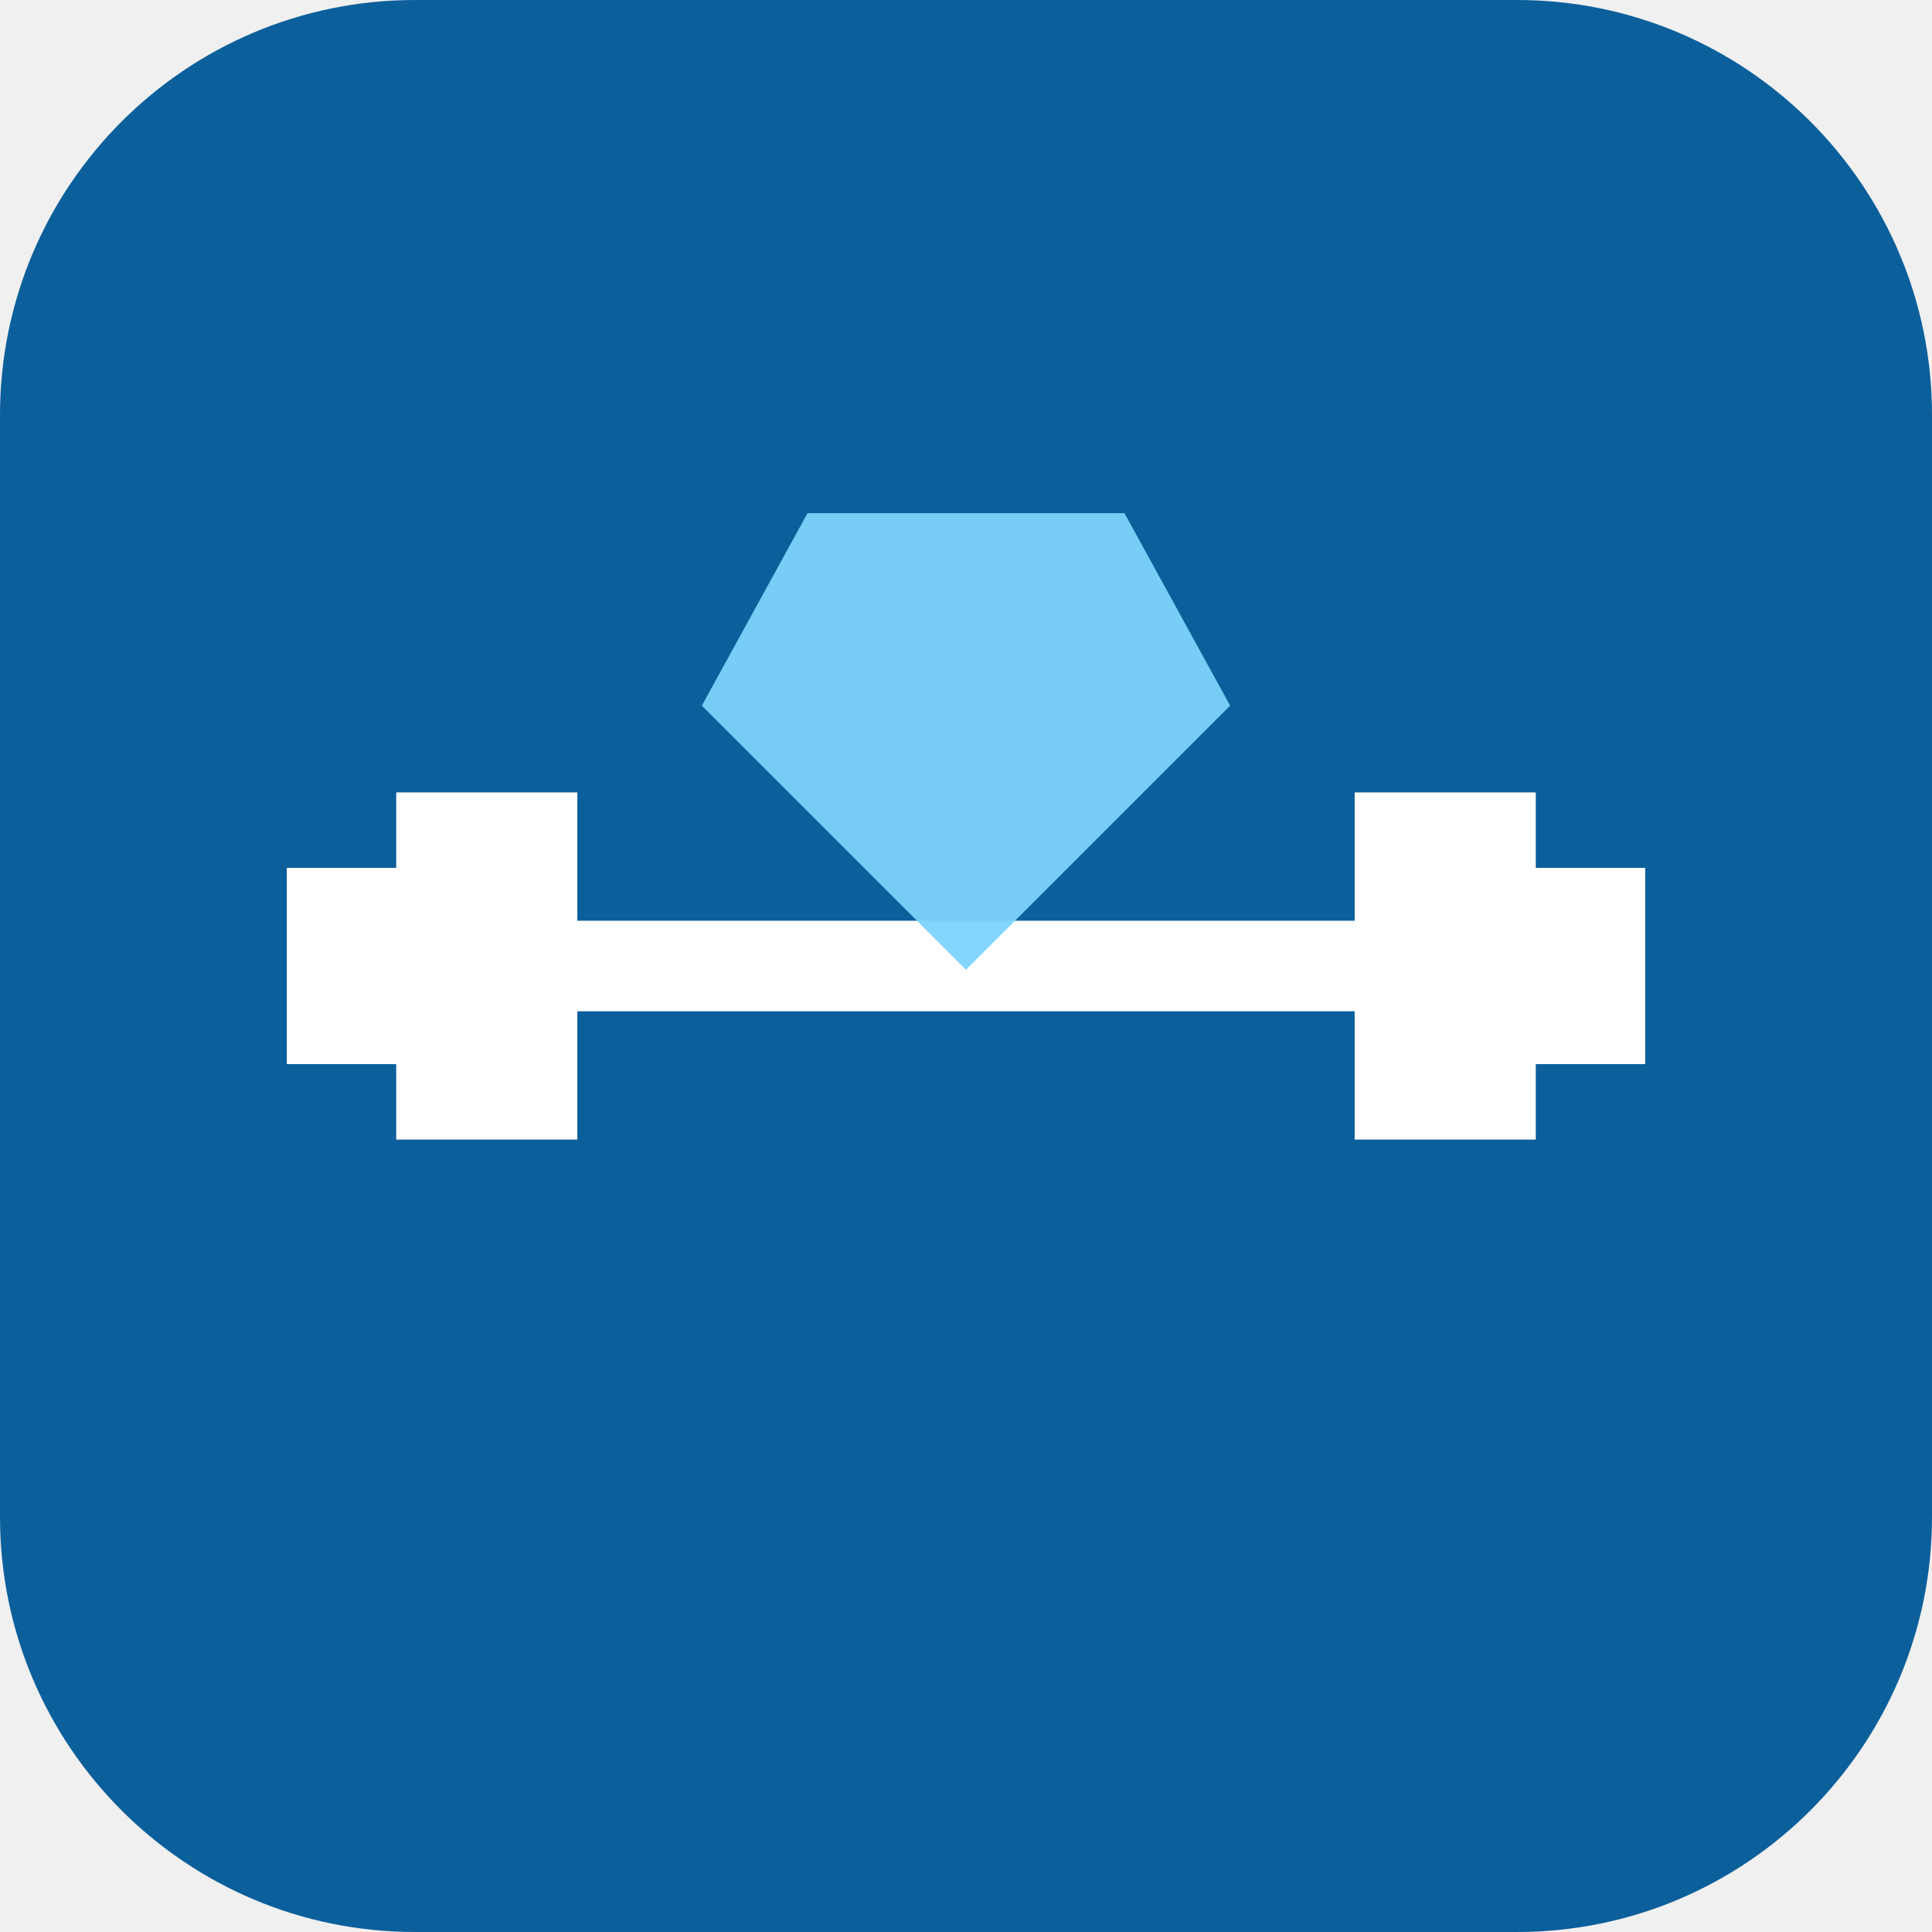
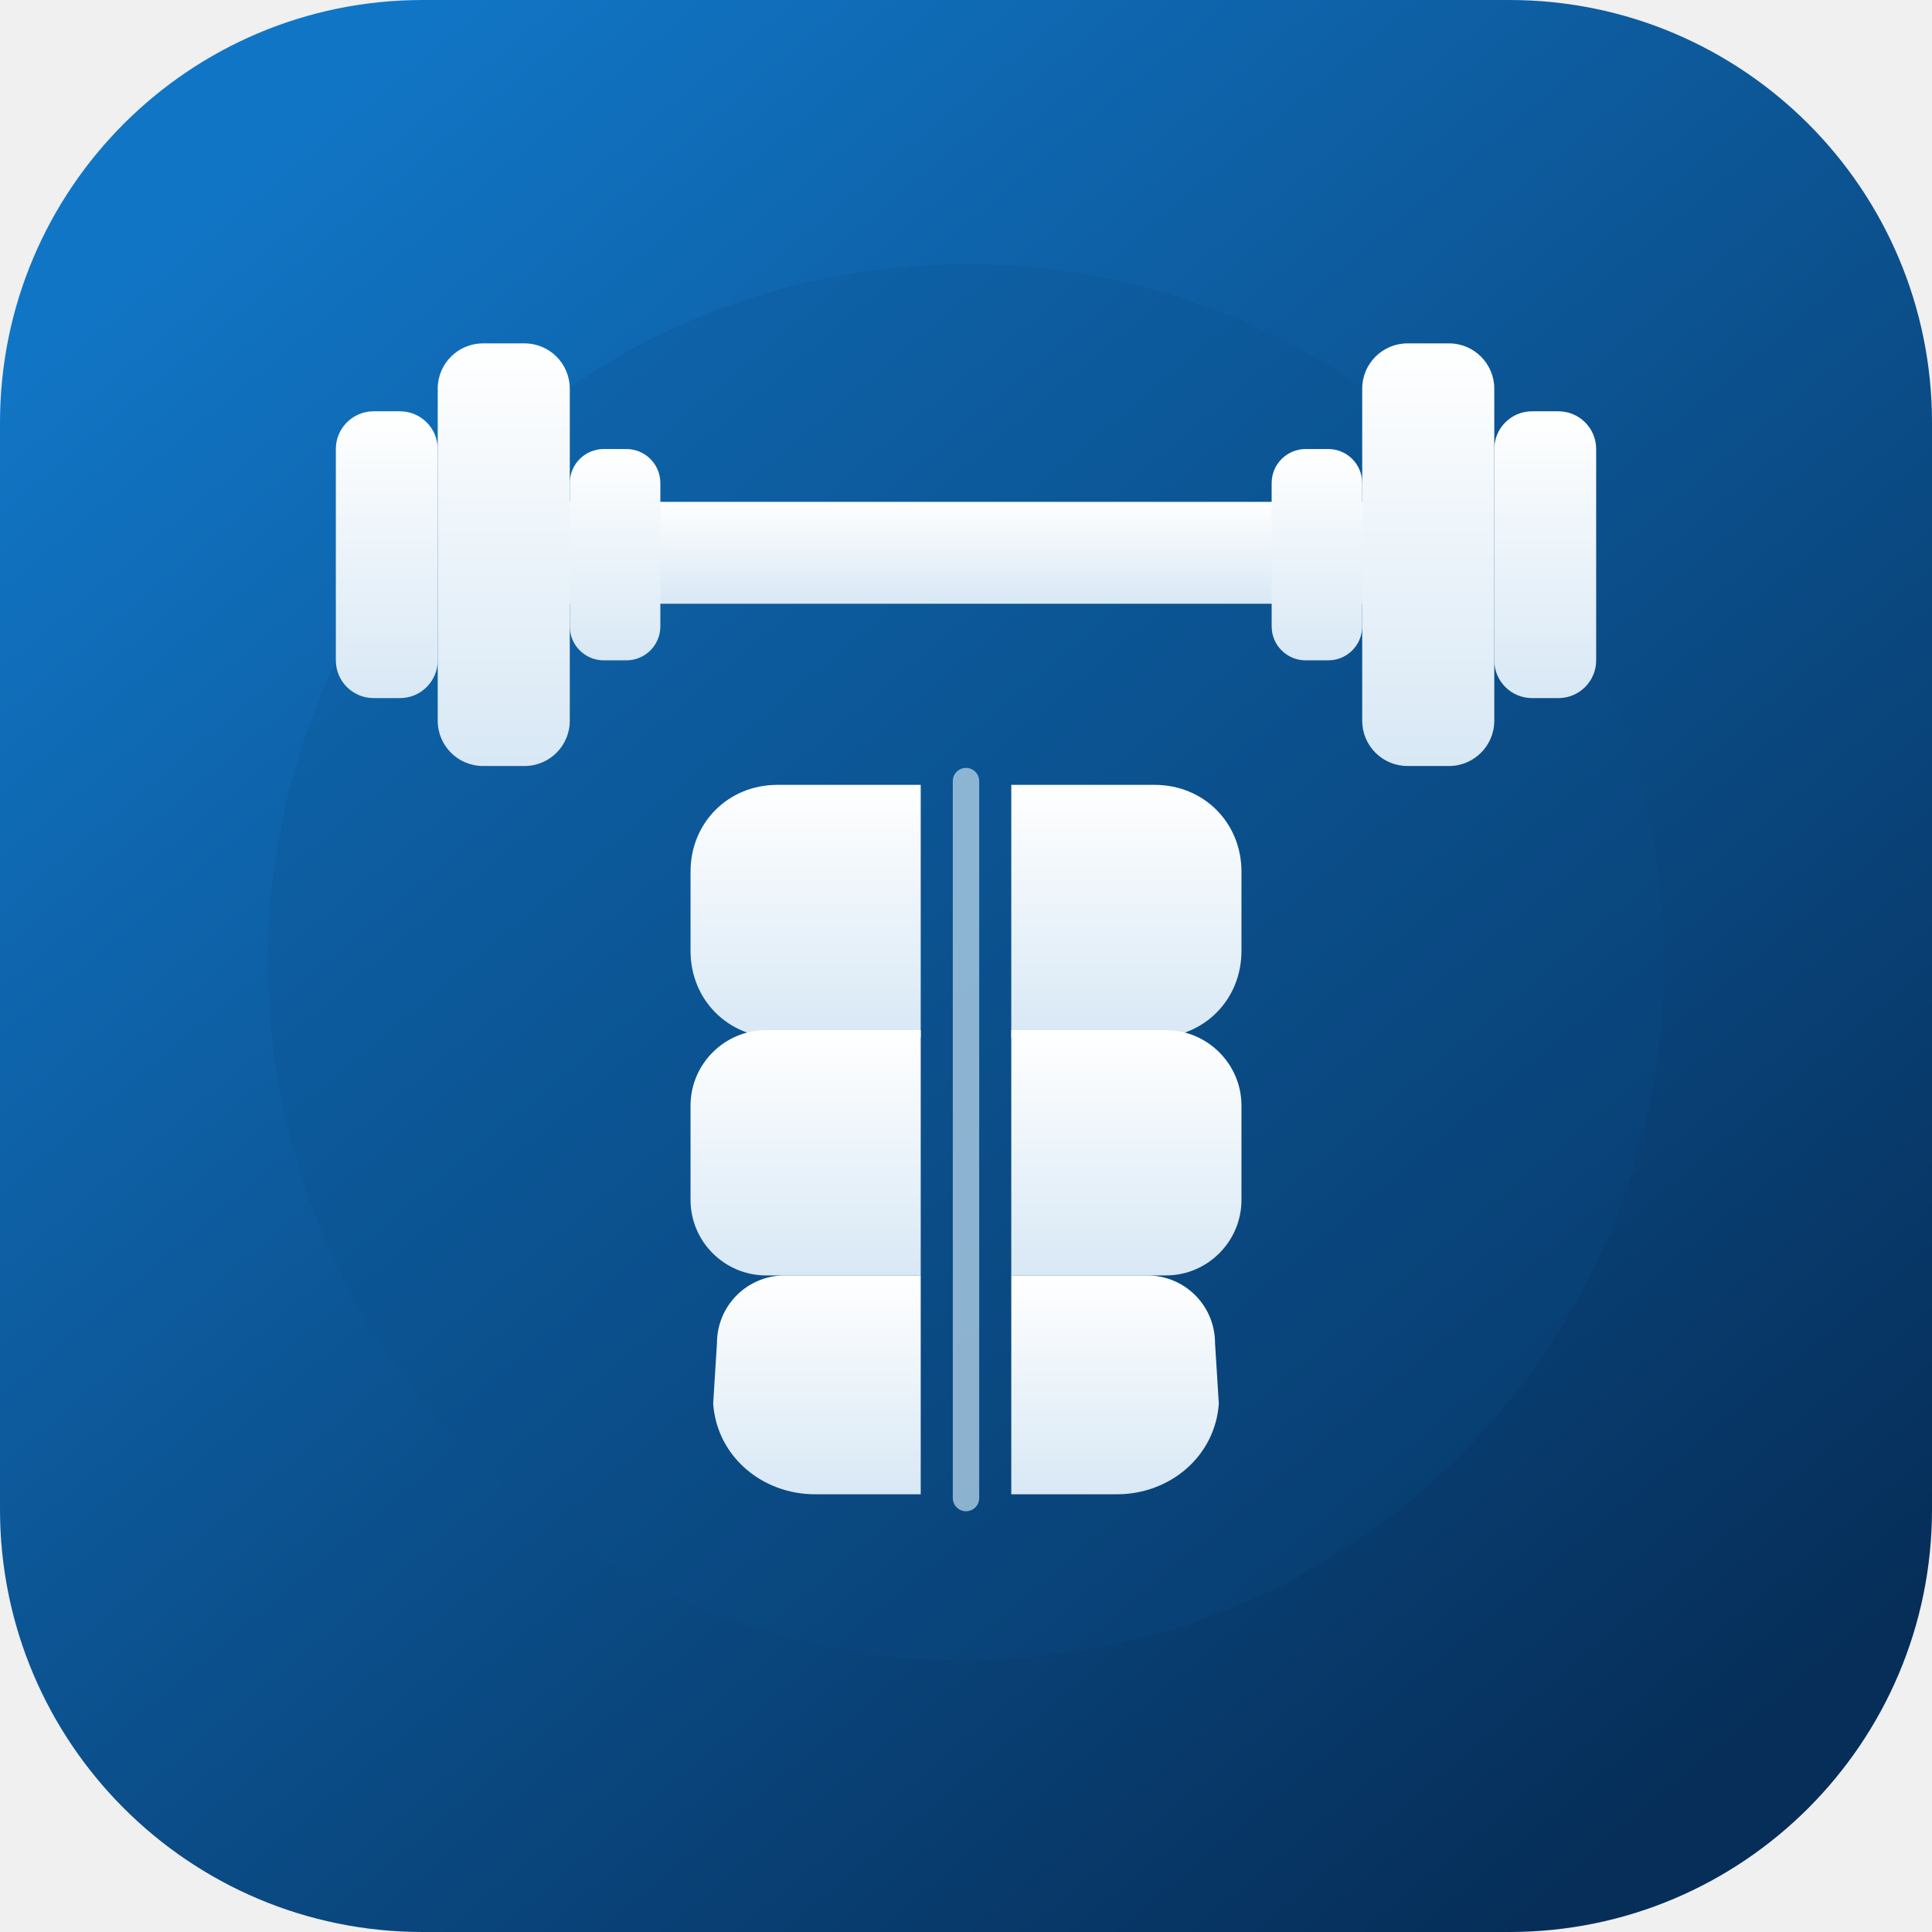
<svg xmlns="http://www.w3.org/2000/svg" viewBox="0 0 512 512">
-   <rect width="512" height="512" rx="110" fill="#0b5f9b" />
-   <path d="M105 210h48v92h-48zm254 0h48v92h-48zM76 230h29v52H76zm331 0h29v52h-29zM153 244h206v24H153z" fill="white" />
-   <path d="M214 136h84l28 51-70 70-70-70z" fill="#7dd3fc" opacity=".95" />
+   <defs>
+     <linearGradient id="bg" x1="70" y1="40" x2="440" y2="480" gradientUnits="userSpaceOnUse">
+       <stop stop-color="#1175C5" />
+       <stop offset="1" stop-color="#062E59" />
+     </linearGradient>
+     <linearGradient id="metal" x1="0" y1="0" x2="0" y2="1">
+       <stop stop-color="#FFFFFF" />
+       <stop offset="1" stop-color="#D8E8F5" />
+     </linearGradient>
+   </defs>
+   <rect width="512" height="512" rx="112" fill="url(#bg)" />
+   <circle cx="256" cy="255" r="185" fill="#0A4D88" opacity=".22" />
+   <g fill="url(#metal)">
+     <rect x="122" y="133" width="268" height="27" rx="13.5" />
+     <rect x="89" y="109" width="27" height="76" rx="10" />
+     <rect x="116" y="91" width="35" height="112" rx="12" />
+     <rect x="151" y="119" width="24" height="56" rx="9" />
+     <rect x="396" y="109" width="27" height="76" rx="10" />
+     <rect x="361" y="91" width="35" height="112" rx="12" />
+     <rect x="337" y="119" width="24" height="56" rx="9" />
+   </g>
+   <g fill="url(#metal)">
+     <path d="M183 231c0-13 10-23 23-23h38v67h-38c-13 0-23-10-23-23z" />
+     <path d="M268 208h38c13 0 23 10 23 23v21c0 13-10 23-23 23h-38z" />
+     <path d="M183 293c0-11 9-20 20-20h41v65h-41c-11 0-20-9-20-20z" />
+     <path d="M268 273h41c11 0 20 9 20 20v25c0 11-9 20-20 20h-41z" />
+     <path d="M190 356c0-10 8-18 18-18h36v58h-28c-14 0-26-10-27-24z" />
+     <path d="M268 338h36c10 0 18 8 18 18l1 16c-1 14-13 24-27 24h-28z" />
+   </g>
+   <path d="M256 207v190" stroke="#B7D5EA" stroke-width="7" stroke-linecap="round" opacity=".75" />
</svg>
